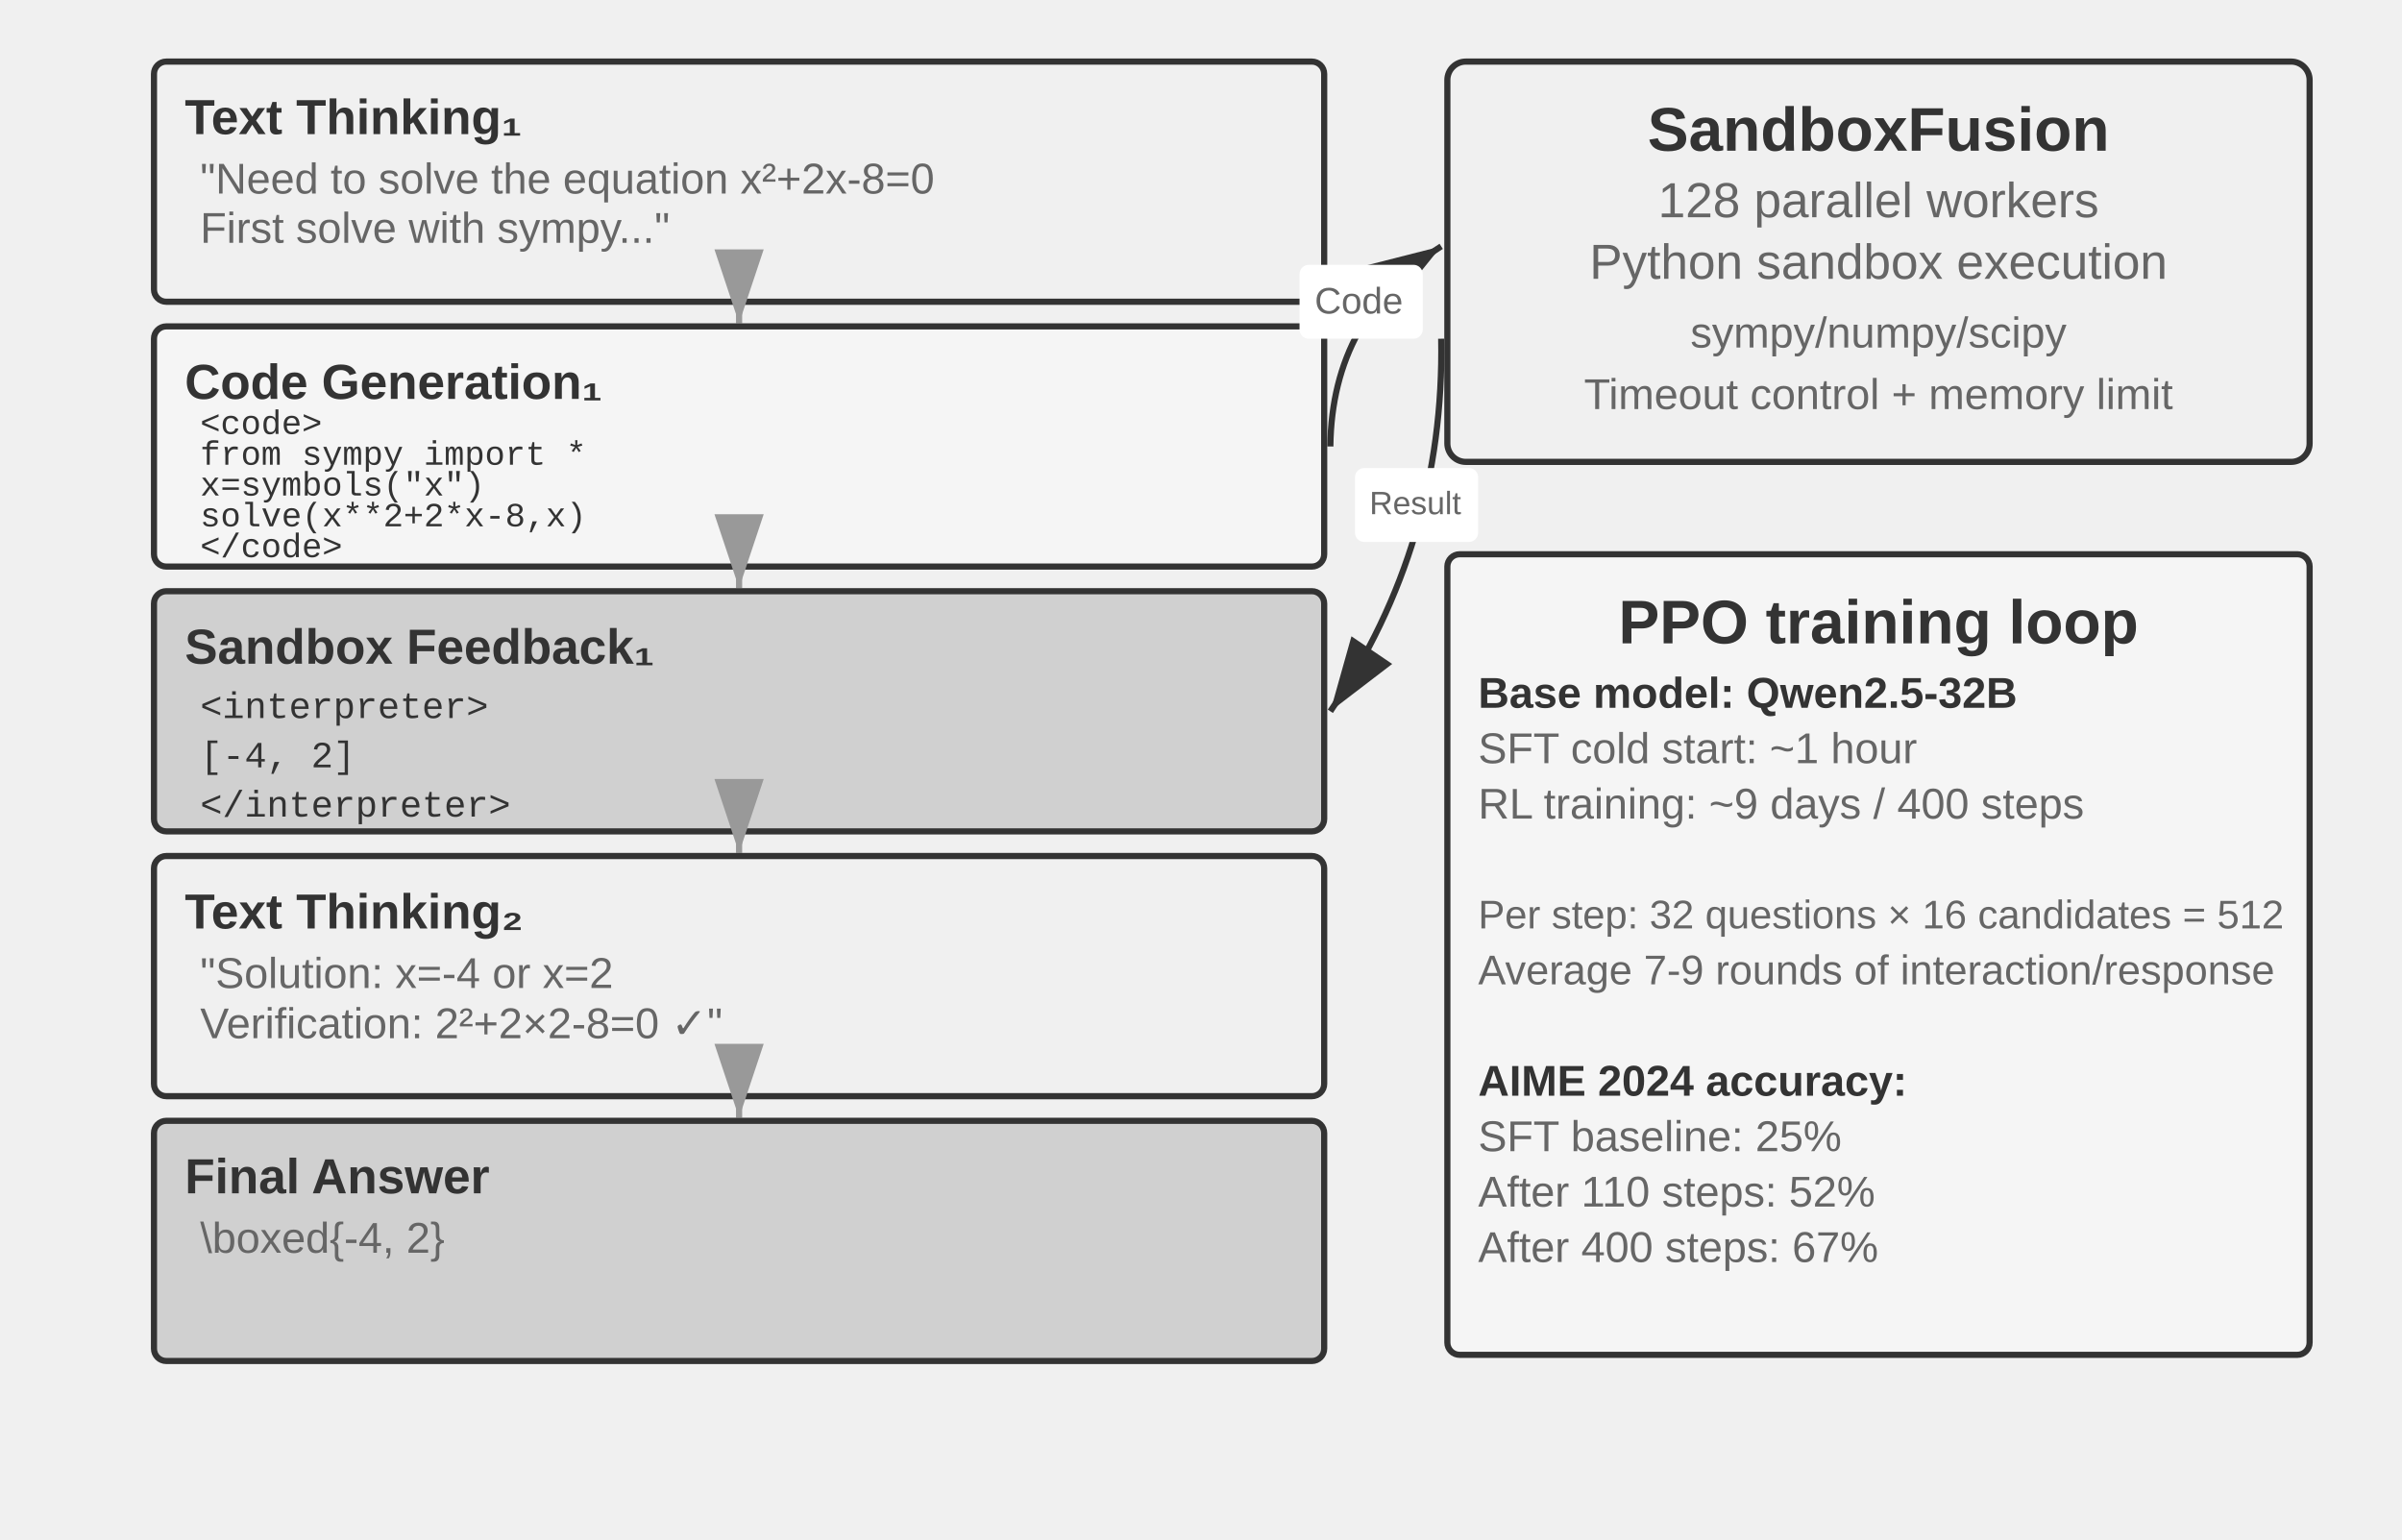
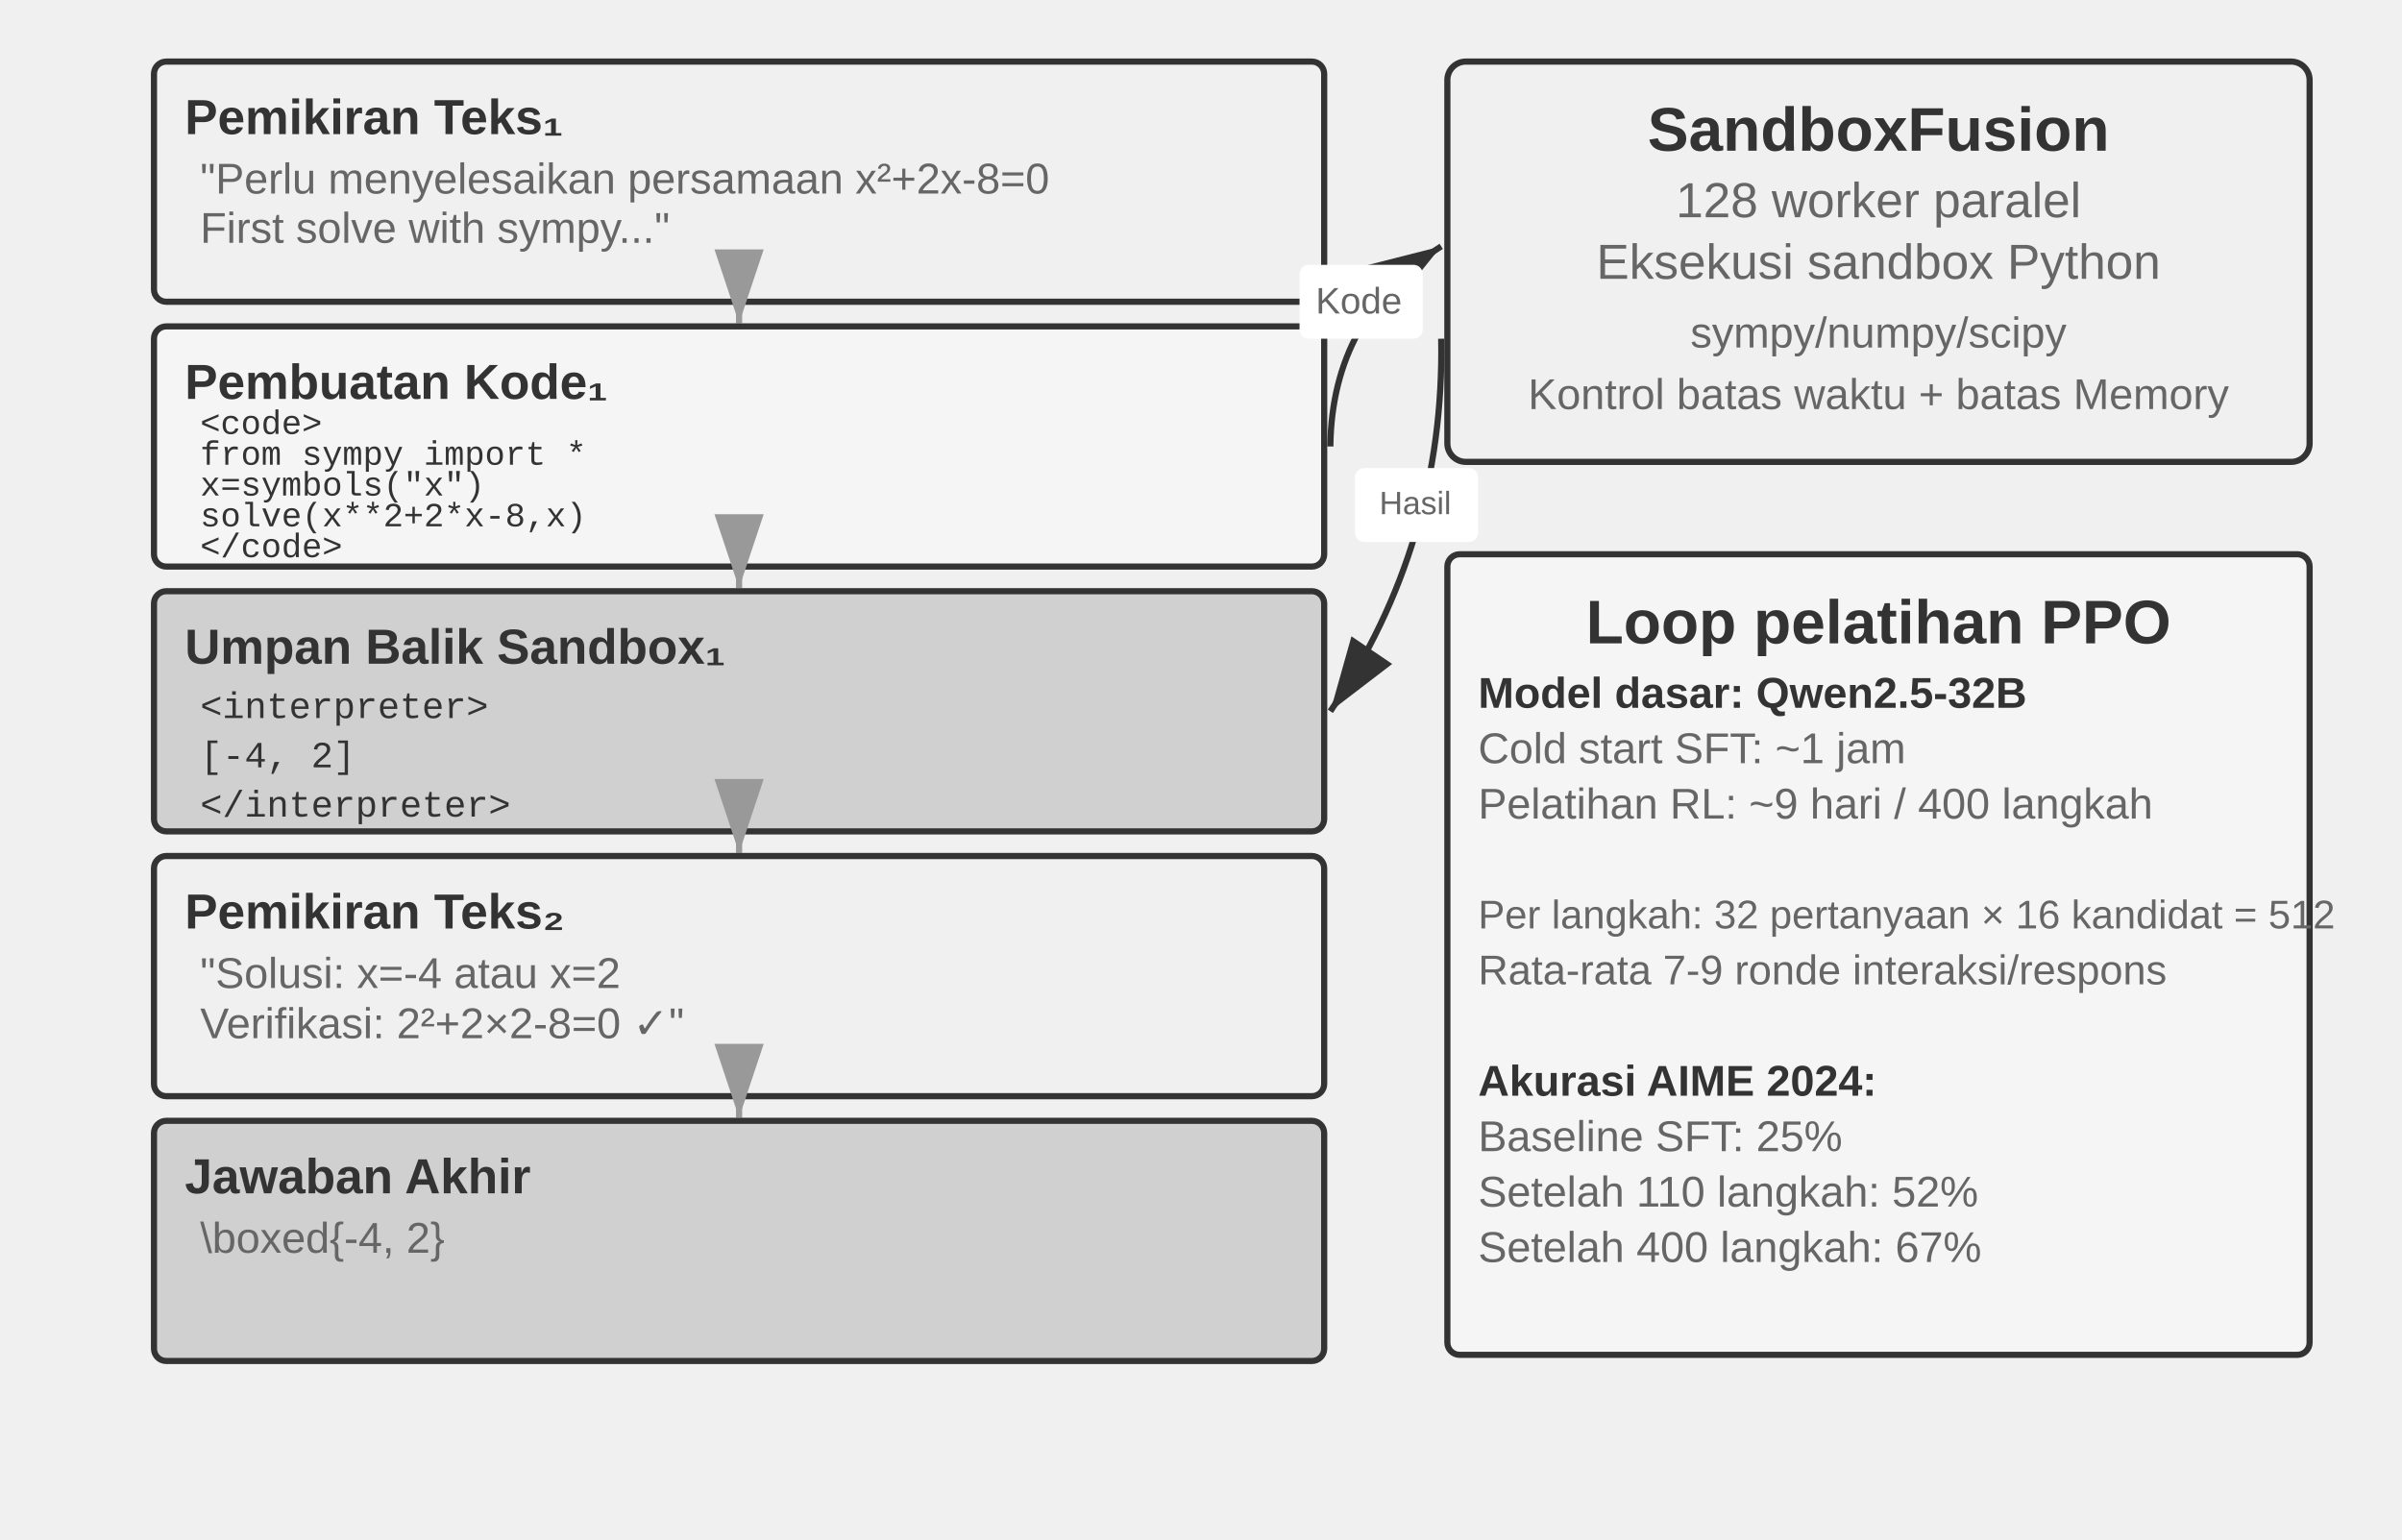
<svg xmlns="http://www.w3.org/2000/svg" viewBox="0 40 780 500" width="780" height="500" style="background:#ffffff">
  <defs>
    <marker id="ah" markerWidth="12" markerHeight="8" refX="12" refY="4" orient="auto">
      <polygon points="0 0, 12 4, 0 8" fill="#333333" />
    </marker>
    <marker id="ah-light" markerWidth="12" markerHeight="8" refX="12" refY="4" orient="auto">
      <polygon points="0 0, 12 4, 0 8" fill="#999999" />
    </marker>
  </defs>
  <rect x="50" y="60" width="380" height="78" rx="4" fill="#f0f0f0" stroke="#333333" stroke-width="2" />
-   <text x="60" y="78" font-family="Arial, 'Helvetica Neue', Helvetica, 'PingFang SC', 'Microsoft YaHei', sans-serif" font-size="16" fill="#333333" text-anchor="start" dominant-baseline="central" font-weight="bold">Text Thinking₁</text>
-   <text x="65" y="98" font-family="Arial, 'Helvetica Neue', Helvetica, 'PingFang SC', 'Microsoft YaHei', sans-serif" font-size="14" fill="#666666" text-anchor="start" dominant-baseline="central" font-weight="normal">"Need to solve the equation x²+2x-8=0</text>
+   <text x="60" y="78" font-family="Arial, 'Helvetica Neue', Helvetica, 'PingFang SC', 'Microsoft YaHei', sans-serif" font-size="16" fill="#333333" text-anchor="start" dominant-baseline="central" font-weight="bold">Pemikiran Teks₁</text>
+   <text x="65" y="98" font-family="Arial, 'Helvetica Neue', Helvetica, 'PingFang SC', 'Microsoft YaHei', sans-serif" font-size="14" fill="#666666" text-anchor="start" dominant-baseline="central" font-weight="normal">"Perlu menyelesaikan persamaan x²+2x-8=0</text>
  <text x="65" y="114" font-family="Arial, 'Helvetica Neue', Helvetica, 'PingFang SC', 'Microsoft YaHei', sans-serif" font-size="14" fill="#666666" text-anchor="start" dominant-baseline="central" font-weight="normal">First solve with sympy..."</text>
  <line x1="240" y1="139" x2="240" y2="145" stroke="#999999" stroke-width="2" marker-end="url(#ah-light)" />
  <rect x="50" y="146" width="380" height="78" rx="4" fill="#f5f5f5" stroke="#333333" stroke-width="2" />
-   <text x="60" y="164" font-family="Arial, 'Helvetica Neue', Helvetica, 'PingFang SC', 'Microsoft YaHei', sans-serif" font-size="16" fill="#333333" text-anchor="start" dominant-baseline="central" font-weight="bold">Code Generation₁</text>
+   <text x="60" y="164" font-family="Arial, 'Helvetica Neue', Helvetica, 'PingFang SC', 'Microsoft YaHei', sans-serif" font-size="16" fill="#333333" text-anchor="start" dominant-baseline="central" font-weight="bold">Pembuatan Kode₁</text>
  <text x="65" y="178" font-family="'Courier New', Courier, monospace" font-size="11" fill="#333333" text-anchor="start" dominant-baseline="central">&lt;code&gt;</text>
  <text x="65" y="188" font-family="'Courier New', Courier, monospace" font-size="11" fill="#333333" text-anchor="start" dominant-baseline="central">from sympy import *</text>
  <text x="65" y="198" font-family="'Courier New', Courier, monospace" font-size="11" fill="#333333" text-anchor="start" dominant-baseline="central">x=symbols("x")</text>
  <text x="65" y="208" font-family="'Courier New', Courier, monospace" font-size="11" fill="#333333" text-anchor="start" dominant-baseline="central">solve(x**2+2*x-8,x)</text>
  <text x="65" y="218" font-family="'Courier New', Courier, monospace" font-size="11" fill="#333333" text-anchor="start" dominant-baseline="central">&lt;/code&gt;</text>
  <line x1="240" y1="225" x2="240" y2="231" stroke="#999999" stroke-width="2" marker-end="url(#ah-light)" />
  <rect x="50" y="232" width="380" height="78" rx="4" fill="#d0d0d0" stroke="#333333" stroke-width="2" />
-   <text x="60" y="250" font-family="Arial, 'Helvetica Neue', Helvetica, 'PingFang SC', 'Microsoft YaHei', sans-serif" font-size="16" fill="#333333" text-anchor="start" dominant-baseline="central" font-weight="bold">Sandbox Feedback₁</text>
+   <text x="60" y="250" font-family="Arial, 'Helvetica Neue', Helvetica, 'PingFang SC', 'Microsoft YaHei', sans-serif" font-size="16" fill="#333333" text-anchor="start" dominant-baseline="central" font-weight="bold">Umpan Balik Sandbox₁</text>
  <text x="65" y="270" font-family="'Courier New', Courier, monospace" font-size="12" fill="#333333" text-anchor="start" dominant-baseline="central">&lt;interpreter&gt;</text>
  <text x="65" y="286" font-family="'Courier New', Courier, monospace" font-size="12" fill="#333333" text-anchor="start" dominant-baseline="central">[-4, 2]</text>
  <text x="65" y="302" font-family="'Courier New', Courier, monospace" font-size="12" fill="#333333" text-anchor="start" dominant-baseline="central">&lt;/interpreter&gt;</text>
  <line x1="240" y1="311" x2="240" y2="317" stroke="#999999" stroke-width="2" marker-end="url(#ah-light)" />
  <rect x="50" y="318" width="380" height="78" rx="4" fill="#f0f0f0" stroke="#333333" stroke-width="2" />
-   <text x="60" y="336" font-family="Arial, 'Helvetica Neue', Helvetica, 'PingFang SC', 'Microsoft YaHei', sans-serif" font-size="16" fill="#333333" text-anchor="start" dominant-baseline="central" font-weight="bold">Text Thinking₂</text>
-   <text x="65" y="356" font-family="Arial, 'Helvetica Neue', Helvetica, 'PingFang SC', 'Microsoft YaHei', sans-serif" font-size="14" fill="#666666" text-anchor="start" dominant-baseline="central" font-weight="normal">"Solution: x=-4 or x=2</text>
-   <text x="65" y="372" font-family="Arial, 'Helvetica Neue', Helvetica, 'PingFang SC', 'Microsoft YaHei', sans-serif" font-size="14" fill="#666666" text-anchor="start" dominant-baseline="central" font-weight="normal">Verification: 2²+2×2-8=0 ✓"</text>
+   <text x="60" y="336" font-family="Arial, 'Helvetica Neue', Helvetica, 'PingFang SC', 'Microsoft YaHei', sans-serif" font-size="16" fill="#333333" text-anchor="start" dominant-baseline="central" font-weight="bold">Pemikiran Teks₂</text>
+   <text x="65" y="356" font-family="Arial, 'Helvetica Neue', Helvetica, 'PingFang SC', 'Microsoft YaHei', sans-serif" font-size="14" fill="#666666" text-anchor="start" dominant-baseline="central" font-weight="normal">"Solusi: x=-4 atau x=2</text>
+   <text x="65" y="372" font-family="Arial, 'Helvetica Neue', Helvetica, 'PingFang SC', 'Microsoft YaHei', sans-serif" font-size="14" fill="#666666" text-anchor="start" dominant-baseline="central" font-weight="normal">Verifikasi: 2²+2×2-8=0 ✓"</text>
  <line x1="240" y1="397" x2="240" y2="403" stroke="#999999" stroke-width="2" marker-end="url(#ah-light)" />
  <rect x="50" y="404" width="380" height="78" rx="4" fill="#d0d0d0" stroke="#333333" stroke-width="2" />
-   <text x="60" y="422" font-family="Arial, 'Helvetica Neue', Helvetica, 'PingFang SC', 'Microsoft YaHei', sans-serif" font-size="16" fill="#333333" text-anchor="start" dominant-baseline="central" font-weight="bold">Final Answer</text>
+   <text x="60" y="422" font-family="Arial, 'Helvetica Neue', Helvetica, 'PingFang SC', 'Microsoft YaHei', sans-serif" font-size="16" fill="#333333" text-anchor="start" dominant-baseline="central" font-weight="bold">Jawaban Akhir</text>
  <text x="65" y="442" font-family="Arial, 'Helvetica Neue', Helvetica, 'PingFang SC', 'Microsoft YaHei', sans-serif" font-size="14" fill="#666666" text-anchor="start" dominant-baseline="central" font-weight="normal">\boxed{-4, 2}</text>
  <rect x="470" y="60" width="280" height="130" rx="6" fill="#f0f0f0" stroke="#333333" stroke-width="2" />
  <text x="610" y="82" font-family="Arial, 'Helvetica Neue', Helvetica, 'PingFang SC', 'Microsoft YaHei', sans-serif" font-size="20" fill="#333333" text-anchor="middle" dominant-baseline="central" font-weight="bold">SandboxFusion</text>
-   <text x="610" y="105" font-family="Arial, 'Helvetica Neue', Helvetica, 'PingFang SC', 'Microsoft YaHei', sans-serif" font-size="16" fill="#666666" text-anchor="middle" dominant-baseline="central" font-weight="normal">128 parallel workers</text>
-   <text x="610" y="125" font-family="Arial, 'Helvetica Neue', Helvetica, 'PingFang SC', 'Microsoft YaHei', sans-serif" font-size="16" fill="#666666" text-anchor="middle" dominant-baseline="central" font-weight="normal">Python sandbox execution</text>
+   <text x="610" y="105" font-family="Arial, 'Helvetica Neue', Helvetica, 'PingFang SC', 'Microsoft YaHei', sans-serif" font-size="16" fill="#666666" text-anchor="middle" dominant-baseline="central" font-weight="normal">128 worker paralel</text>
+   <text x="610" y="125" font-family="Arial, 'Helvetica Neue', Helvetica, 'PingFang SC', 'Microsoft YaHei', sans-serif" font-size="16" fill="#666666" text-anchor="middle" dominant-baseline="central" font-weight="normal">Eksekusi sandbox Python</text>
  <text x="610" y="148" font-family="Arial, 'Helvetica Neue', Helvetica, 'PingFang SC', 'Microsoft YaHei', sans-serif" font-size="14" fill="#666666" text-anchor="middle" dominant-baseline="central" font-weight="normal">sympy/numpy/scipy</text>
-   <text x="610" y="168" font-family="Arial, 'Helvetica Neue', Helvetica, 'PingFang SC', 'Microsoft YaHei', sans-serif" font-size="14" fill="#666666" text-anchor="middle" dominant-baseline="central" font-weight="normal">Timeout control + memory limit</text>
+   <text x="610" y="168" font-family="Arial, 'Helvetica Neue', Helvetica, 'PingFang SC', 'Microsoft YaHei', sans-serif" font-size="14" fill="#666666" text-anchor="middle" dominant-baseline="central" font-weight="normal">Kontrol batas waktu + batas Memory</text>
  <path d="M 432,185 Q 432.504,142.81 468,120" fill="none" stroke="#333333" stroke-width="2" marker-end="url(#ah)" />
  <rect x="422" y="126" width="40" height="24" rx="3" fill="white" />
-   <text x="441.252" y="137.655" font-family="Arial, 'Helvetica Neue', Helvetica, 'PingFang SC', 'Microsoft YaHei', sans-serif" font-size="12" fill="#666666" text-anchor="middle" dominant-baseline="central" font-weight="normal">Code</text>
+   <text x="441.252" y="137.655" font-family="Arial, 'Helvetica Neue', Helvetica, 'PingFang SC', 'Microsoft YaHei', sans-serif" font-size="12" fill="#666666" text-anchor="middle" dominant-baseline="central" font-weight="normal">Kode</text>
  <path d="M 468,150 Q 469.17,216.203 432,271" fill="none" stroke="#333333" stroke-width="2" marker-end="url(#ah)" />
  <rect x="440" y="192" width="40" height="24" rx="3" fill="white" />
-   <text x="459.585" y="203.352" font-family="Arial, 'Helvetica Neue', Helvetica, 'PingFang SC', 'Microsoft YaHei', sans-serif" font-size="10.5" fill="#666666" text-anchor="middle" dominant-baseline="central" font-weight="normal">Result</text>
+   <text x="459.585" y="203.352" font-family="Arial, 'Helvetica Neue', Helvetica, 'PingFang SC', 'Microsoft YaHei', sans-serif" font-size="10.5" fill="#666666" text-anchor="middle" dominant-baseline="central" font-weight="normal">Hasil</text>
  <rect x="470" y="220" width="280" height="260" rx="4" fill="#f5f5f5" stroke="#333333" stroke-width="2" />
-   <text x="610" y="242" font-family="Arial, 'Helvetica Neue', Helvetica, 'PingFang SC', 'Microsoft YaHei', sans-serif" font-size="20" fill="#333333" text-anchor="middle" dominant-baseline="central" font-weight="bold">PPO training loop</text>
-   <text x="480" y="265" font-family="Arial, 'Helvetica Neue', Helvetica, 'PingFang SC', 'Microsoft YaHei', sans-serif" font-size="14" fill="#333333" text-anchor="start" dominant-baseline="central" font-weight="bold">Base model: Qwen2.5-32B</text>
-   <text x="480" y="283" font-family="Arial, 'Helvetica Neue', Helvetica, 'PingFang SC', 'Microsoft YaHei', sans-serif" font-size="14" fill="#666666" text-anchor="start" dominant-baseline="central" font-weight="normal">SFT cold start: ~1 hour</text>
-   <text x="480" y="301" font-family="Arial, 'Helvetica Neue', Helvetica, 'PingFang SC', 'Microsoft YaHei', sans-serif" font-size="14" fill="#666666" text-anchor="start" dominant-baseline="central" font-weight="normal">RL training: ~9 days / 400 steps</text>
-   <text x="480" y="337" font-family="Arial, 'Helvetica Neue', Helvetica, 'PingFang SC', 'Microsoft YaHei', sans-serif" font-size="13" fill="#666666" text-anchor="start" dominant-baseline="central" font-weight="normal">Per step: 32 questions × 16 candidates = 512</text>
-   <text x="480" y="355" font-family="Arial, 'Helvetica Neue', Helvetica, 'PingFang SC', 'Microsoft YaHei', sans-serif" font-size="13.5" fill="#666666" text-anchor="start" dominant-baseline="central" font-weight="normal">Average 7-9 rounds of interaction/response</text>
-   <text x="480" y="391" font-family="Arial, 'Helvetica Neue', Helvetica, 'PingFang SC', 'Microsoft YaHei', sans-serif" font-size="14" fill="#333333" text-anchor="start" dominant-baseline="central" font-weight="bold">AIME 2024 accuracy:</text>
-   <text x="480" y="409" font-family="Arial, 'Helvetica Neue', Helvetica, 'PingFang SC', 'Microsoft YaHei', sans-serif" font-size="14" fill="#666666" text-anchor="start" dominant-baseline="central" font-weight="normal">  SFT baseline: 25%</text>
-   <text x="480" y="427" font-family="Arial, 'Helvetica Neue', Helvetica, 'PingFang SC', 'Microsoft YaHei', sans-serif" font-size="14" fill="#666666" text-anchor="start" dominant-baseline="central" font-weight="normal">  After 110 steps: 52%</text>
-   <text x="480" y="445" font-family="Arial, 'Helvetica Neue', Helvetica, 'PingFang SC', 'Microsoft YaHei', sans-serif" font-size="14" fill="#666666" text-anchor="start" dominant-baseline="central" font-weight="normal">  After 400 steps: 67%</text>
+   <text x="610" y="242" font-family="Arial, 'Helvetica Neue', Helvetica, 'PingFang SC', 'Microsoft YaHei', sans-serif" font-size="20" fill="#333333" text-anchor="middle" dominant-baseline="central" font-weight="bold">Loop pelatihan PPO</text>
+   <text x="480" y="265" font-family="Arial, 'Helvetica Neue', Helvetica, 'PingFang SC', 'Microsoft YaHei', sans-serif" font-size="14" fill="#333333" text-anchor="start" dominant-baseline="central" font-weight="bold">Model dasar: Qwen2.5-32B</text>
+   <text x="480" y="283" font-family="Arial, 'Helvetica Neue', Helvetica, 'PingFang SC', 'Microsoft YaHei', sans-serif" font-size="14" fill="#666666" text-anchor="start" dominant-baseline="central" font-weight="normal">Cold start SFT: ~1 jam</text>
+   <text x="480" y="301" font-family="Arial, 'Helvetica Neue', Helvetica, 'PingFang SC', 'Microsoft YaHei', sans-serif" font-size="14" fill="#666666" text-anchor="start" dominant-baseline="central" font-weight="normal">Pelatihan RL: ~9 hari / 400 langkah</text>
+   <text x="480" y="337" font-family="Arial, 'Helvetica Neue', Helvetica, 'PingFang SC', 'Microsoft YaHei', sans-serif" font-size="13" fill="#666666" text-anchor="start" dominant-baseline="central" font-weight="normal">Per langkah: 32 pertanyaan × 16 kandidat = 512</text>
+   <text x="480" y="355" font-family="Arial, 'Helvetica Neue', Helvetica, 'PingFang SC', 'Microsoft YaHei', sans-serif" font-size="13.5" fill="#666666" text-anchor="start" dominant-baseline="central" font-weight="normal">Rata-rata 7-9 ronde interaksi/respons</text>
+   <text x="480" y="391" font-family="Arial, 'Helvetica Neue', Helvetica, 'PingFang SC', 'Microsoft YaHei', sans-serif" font-size="14" fill="#333333" text-anchor="start" dominant-baseline="central" font-weight="bold">Akurasi AIME 2024:</text>
+   <text x="480" y="409" font-family="Arial, 'Helvetica Neue', Helvetica, 'PingFang SC', 'Microsoft YaHei', sans-serif" font-size="14" fill="#666666" text-anchor="start" dominant-baseline="central" font-weight="normal">  Baseline SFT: 25%</text>
+   <text x="480" y="427" font-family="Arial, 'Helvetica Neue', Helvetica, 'PingFang SC', 'Microsoft YaHei', sans-serif" font-size="14" fill="#666666" text-anchor="start" dominant-baseline="central" font-weight="normal">  Setelah 110 langkah: 52%</text>
+   <text x="480" y="445" font-family="Arial, 'Helvetica Neue', Helvetica, 'PingFang SC', 'Microsoft YaHei', sans-serif" font-size="14" fill="#666666" text-anchor="start" dominant-baseline="central" font-weight="normal">  Setelah 400 langkah: 67%</text>
</svg>
